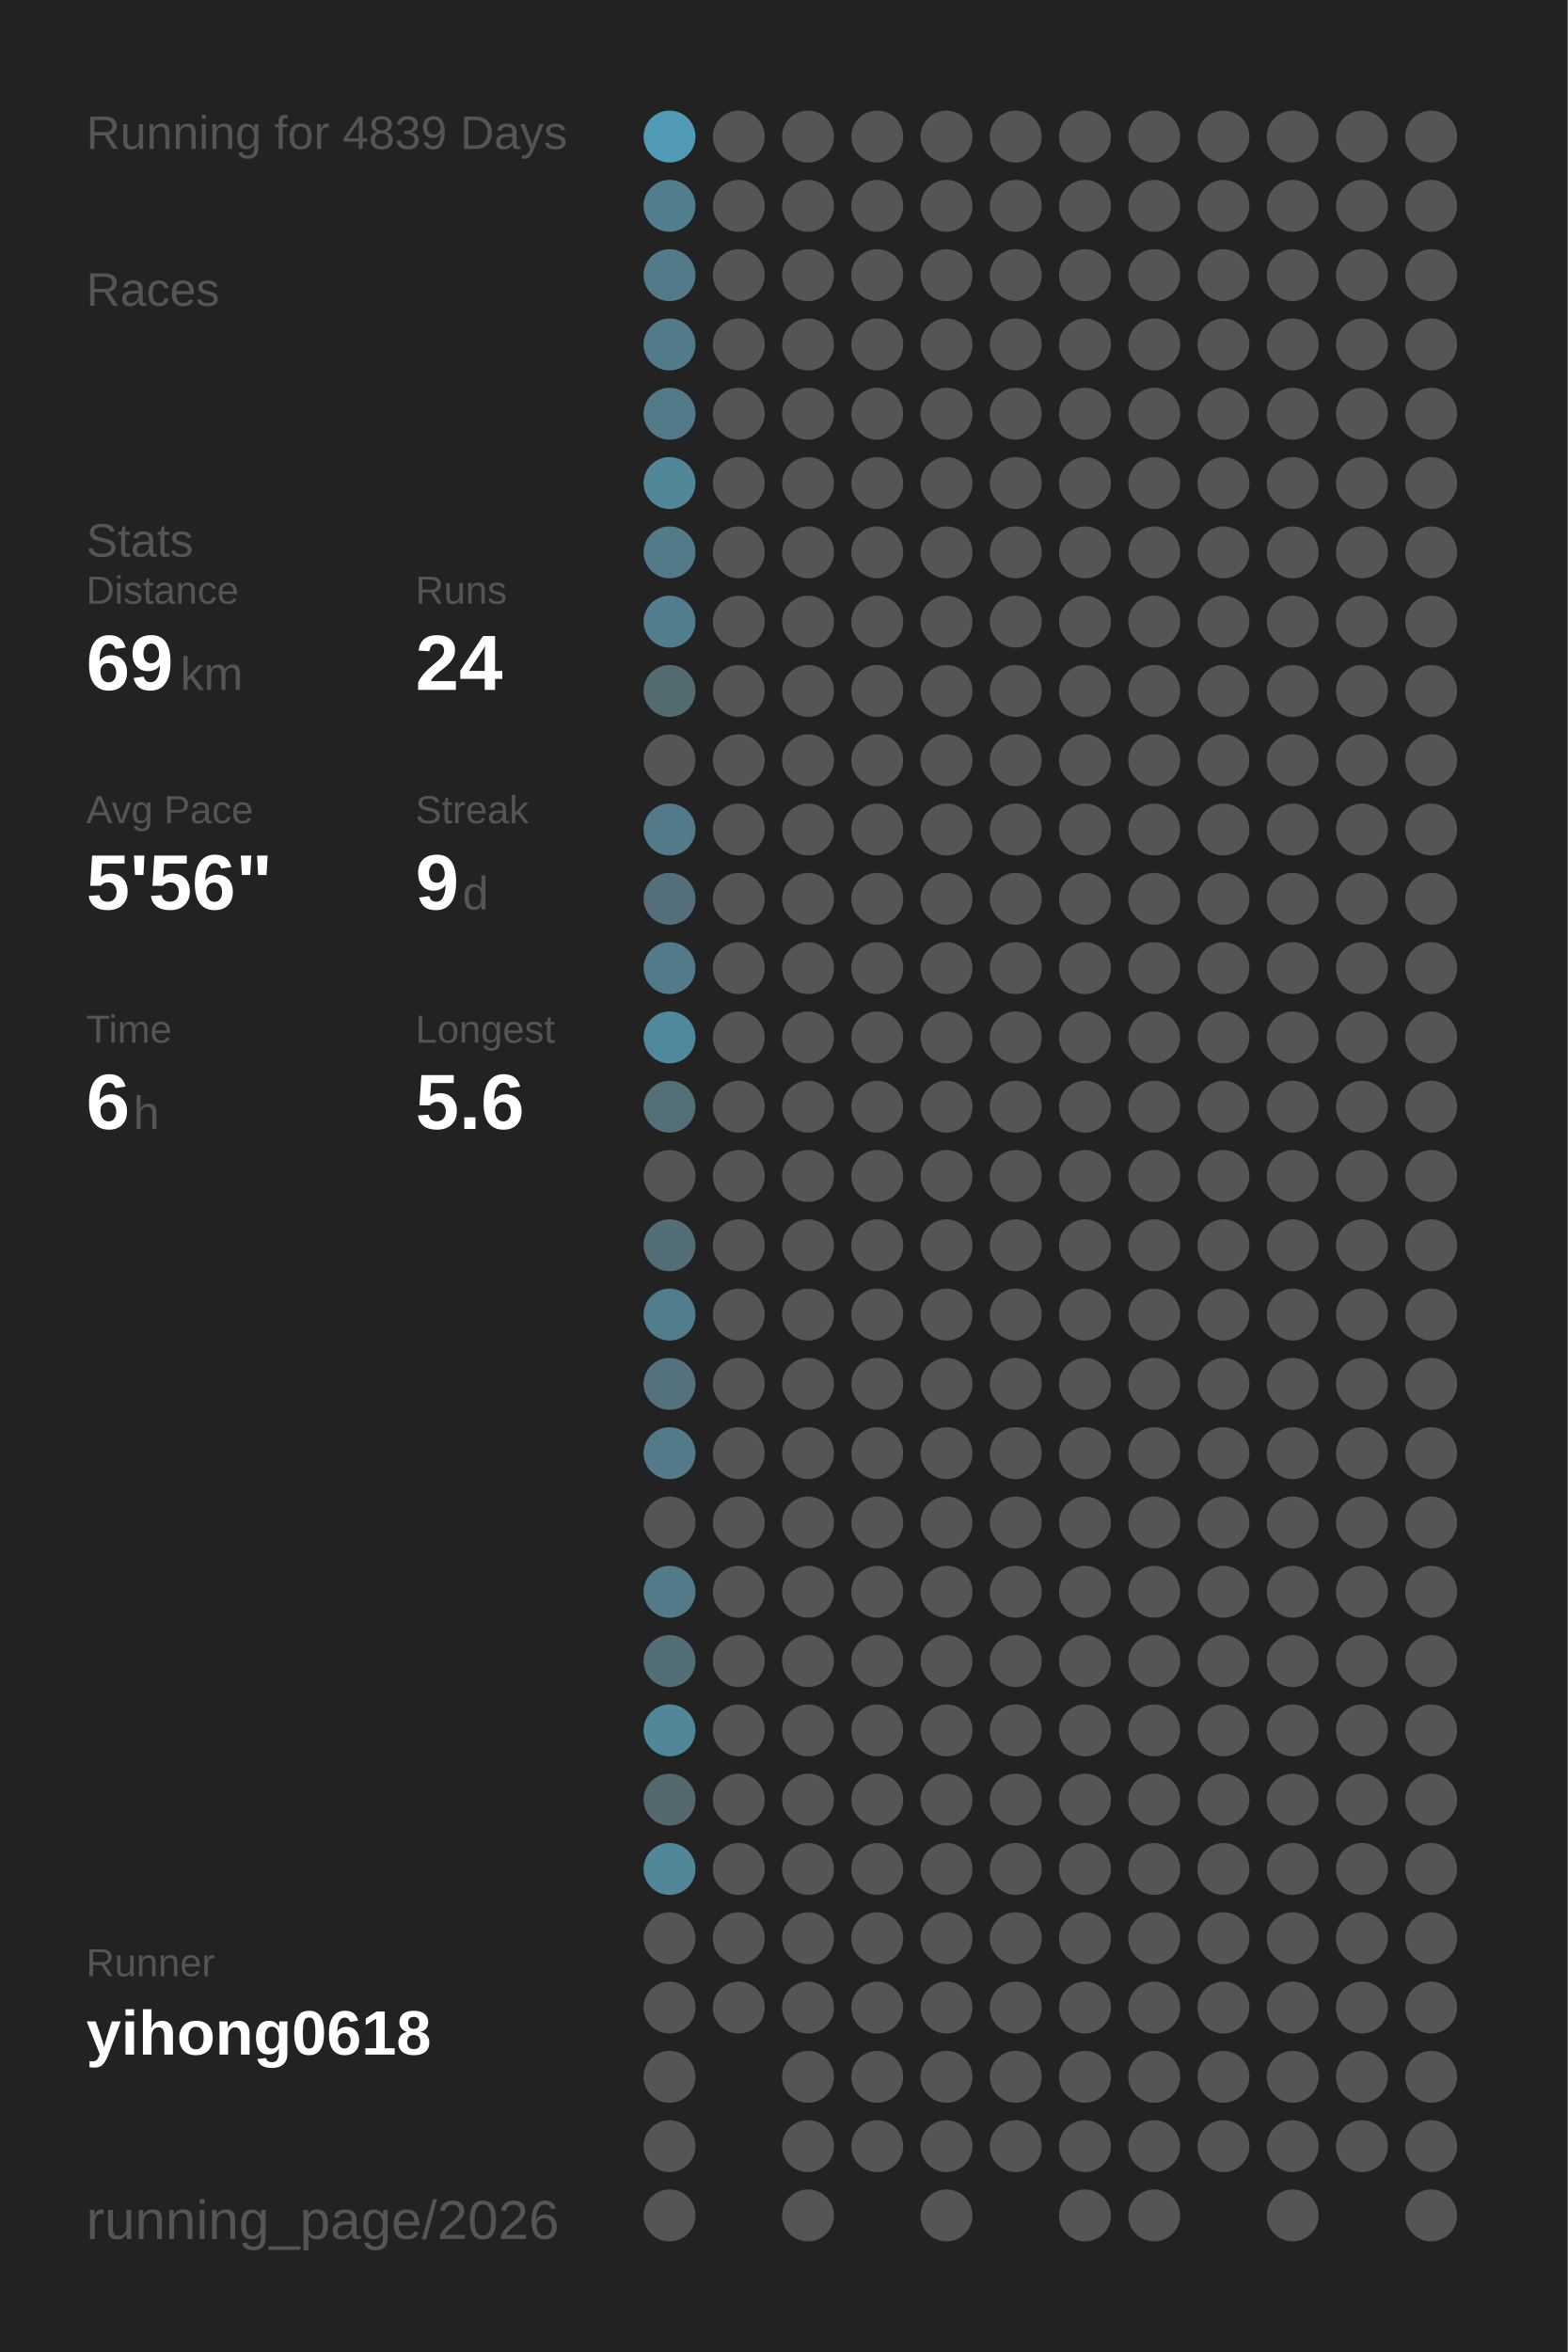
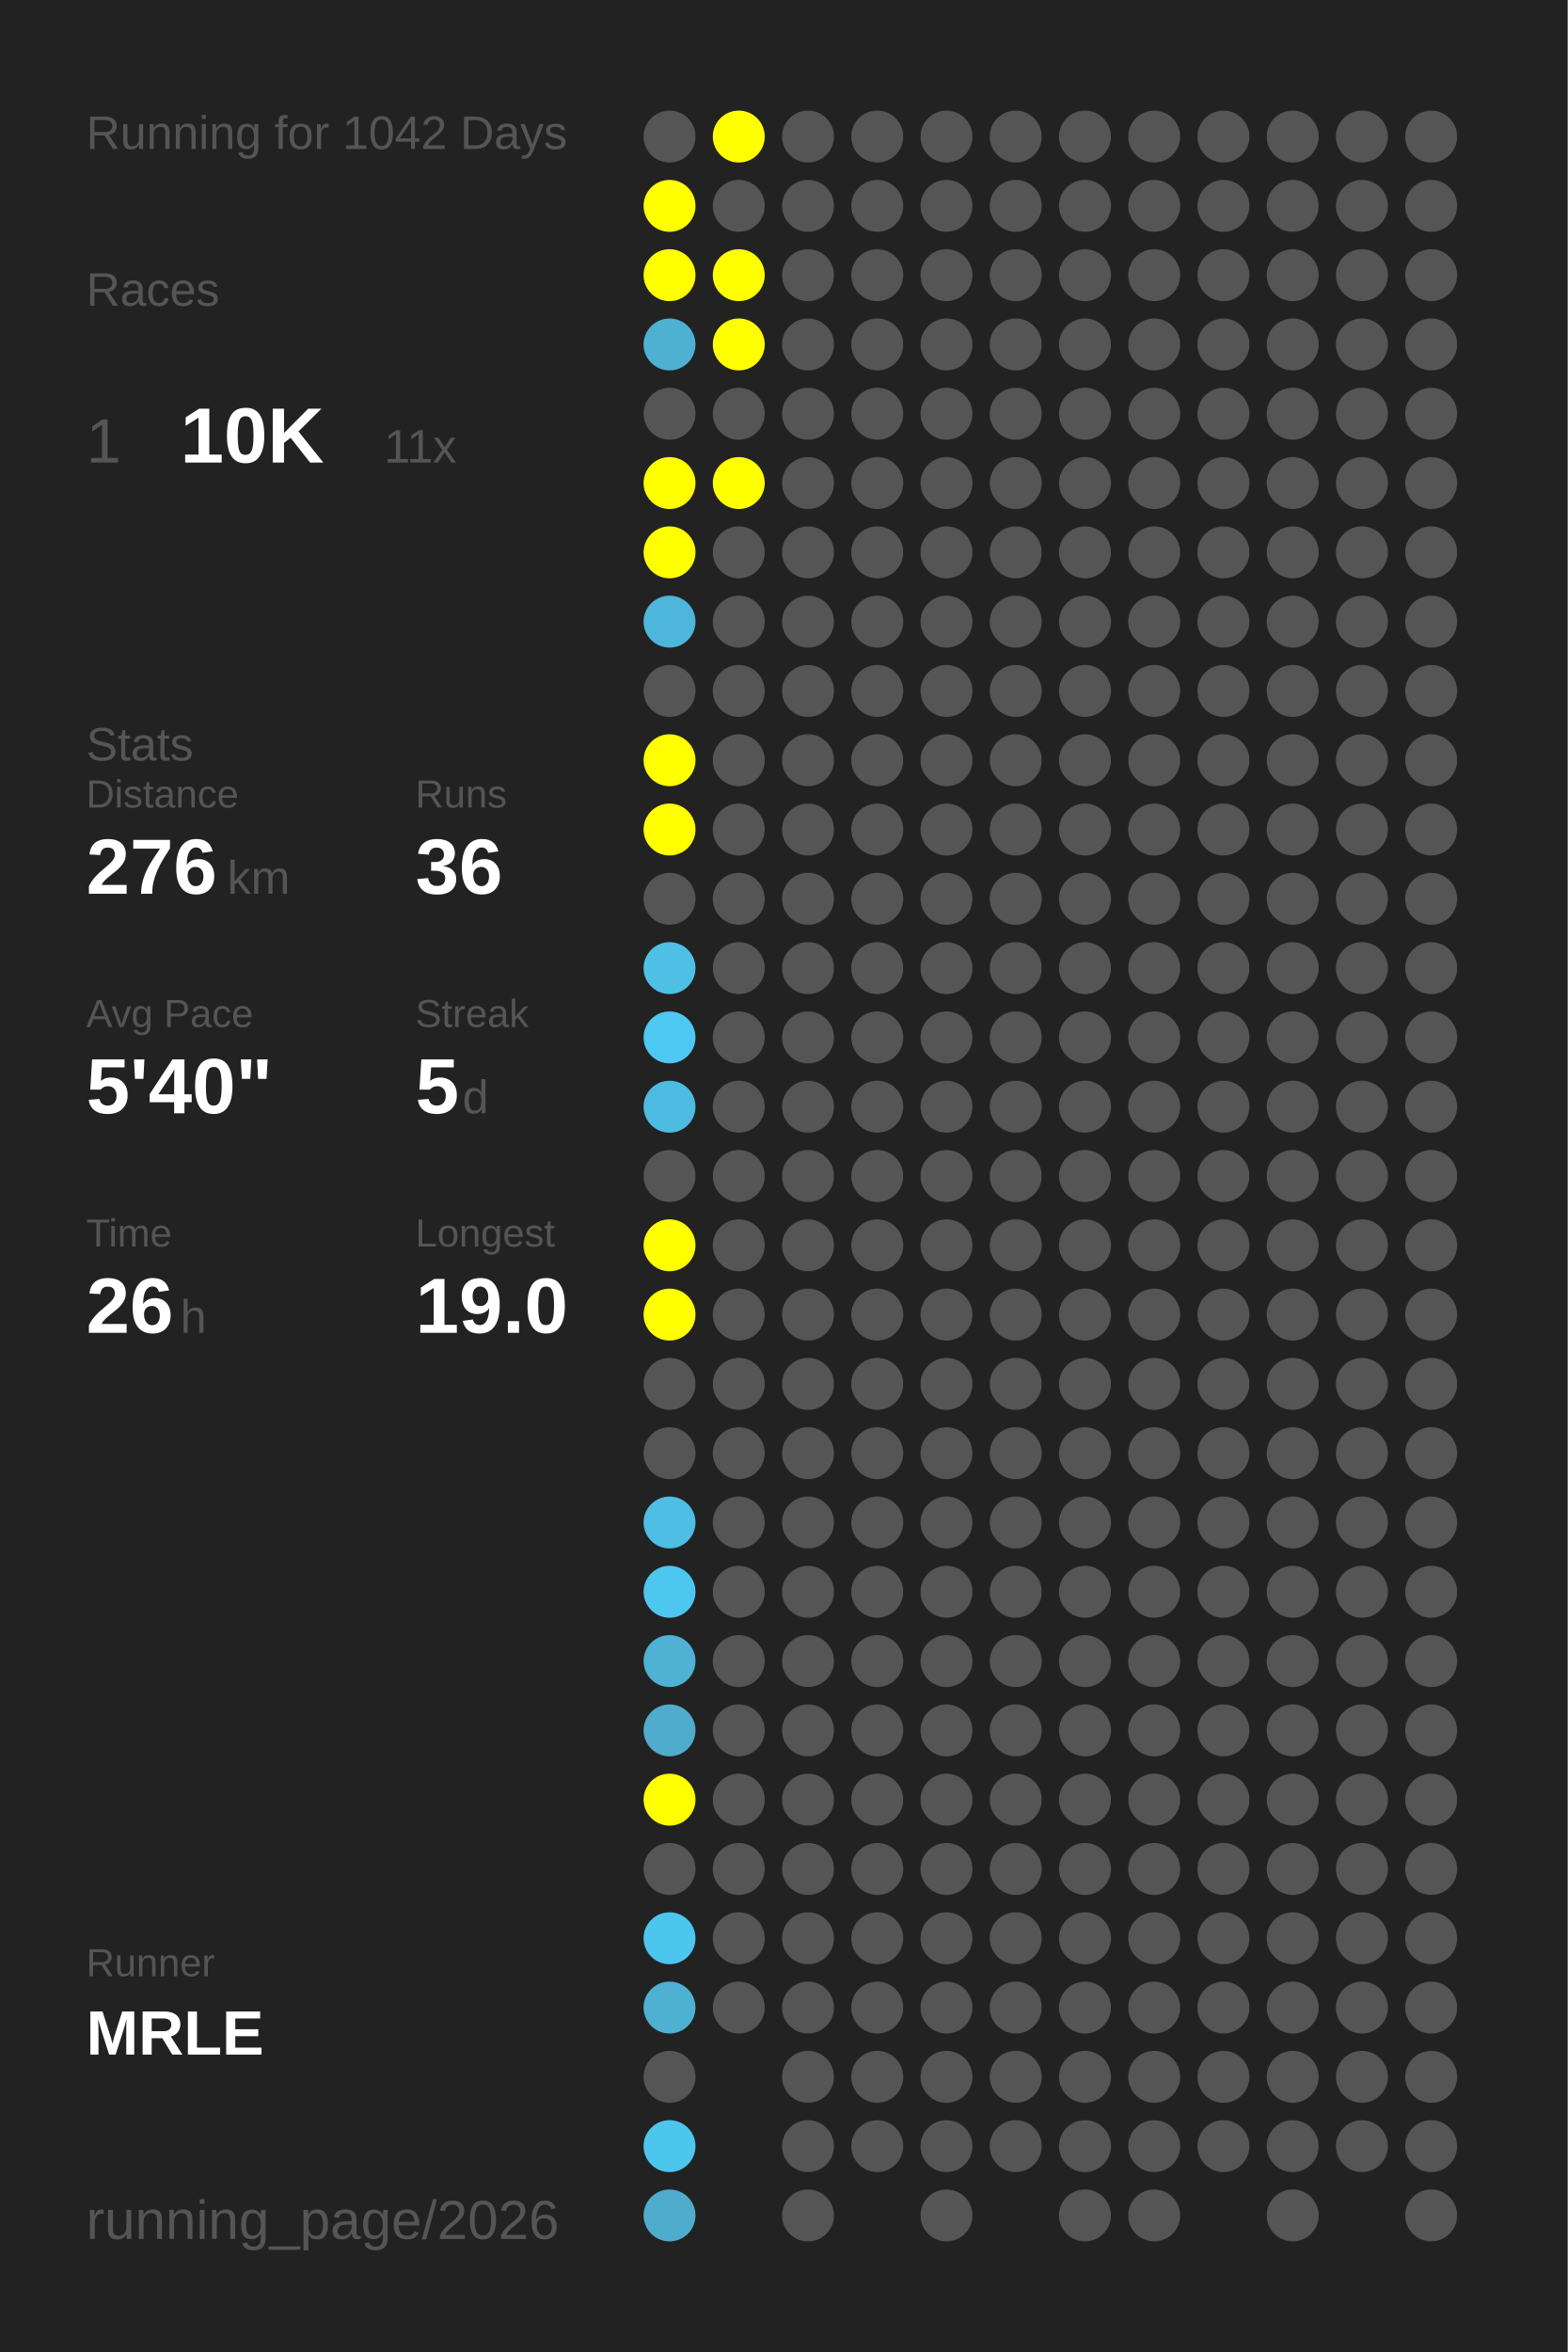
<svg xmlns="http://www.w3.org/2000/svg" baseProfile="full" height="300mm" version="1.1" viewBox="0,0,200,300" width="200mm">
  <defs />
  <rect fill="#222222" height="300" width="200" x="0" y="0" />
-   <text fill="#555555" style="font-size:6px; font-family:Arial;" x="11" y="19">Running for 4839 Days</text>
+   <text fill="#555555" style="font-size:6px; font-family:Arial;" x="11" y="19">Running for 1042 Days</text>
  <text fill="#555555" style="font-size:6px; font-family:Arial;" x="11" y="39">Races</text>
-   <text fill="#555555" style="font-size:6px; font-family:Arial;" x="11" y="71">Stats</text>
-   <text fill="#555555" style="font-size:5px; font-family:Arial;" x="11" y="77">Distance</text>
-   <text fill="#FFFFFF" style="font-size:10px; font-family:Arial; font-weight:bold;" x="11" y="88">69</text>
-   <text fill="#555555" style="font-size:6px; font-family:Arial;" x="23" y="88">km</text>
-   <text fill="#555555" style="font-size:5px; font-family:Arial;" x="53" y="77">Runs</text>
-   <text fill="#FFFFFF" style="font-size:10px; font-family:Arial; font-weight:bold;" x="53" y="88">24</text>
-   <text fill="#555555" style="font-size:5px; font-family:Arial;" x="11" y="105">Avg Pace</text>
-   <text fill="#FFFFFF" style="font-size:10px; font-family:Arial; font-weight:bold;" x="11" y="116">5'56"</text>
-   <text fill="#555555" style="font-size:5px; font-family:Arial;" x="53" y="105">Streak</text>
-   <text fill="#FFFFFF" style="font-size:10px; font-family:Arial; font-weight:bold;" x="53" y="116">9</text>
-   <text fill="#555555" style="font-size:6px; font-family:Arial;" x="59" y="116">d</text>
-   <text fill="#555555" style="font-size:5px; font-family:Arial;" x="11" y="133">Time</text>
-   <text fill="#FFFFFF" style="font-size:10px; font-family:Arial; font-weight:bold;" x="11" y="144">6</text>
-   <text fill="#555555" style="font-size:6px; font-family:Arial;" x="17" y="144">h</text>
-   <text fill="#555555" style="font-size:5px; font-family:Arial;" x="53" y="133">Longest</text>
-   <text fill="#FFFFFF" style="font-size:10px; font-family:Arial; font-weight:bold;" x="53" y="144">5.6</text>
+   <text fill="#555555" style="font-size:8px; font-family:Arial;" x="11" y="59">1</text>
+   <text fill="#FFFFFF" style="font-size:10px; font-family:Arial; font-weight:bold;" x="23" y="59">10K</text>
+   <text fill="#555555" style="font-size:6px; font-family:Arial;" x="49" y="59">11x</text>
+   <text fill="#555555" style="font-size:6px; font-family:Arial;" x="11" y="97">Stats</text>
+   <text fill="#555555" style="font-size:5px; font-family:Arial;" x="11" y="103">Distance</text>
+   <text fill="#FFFFFF" style="font-size:10px; font-family:Arial; font-weight:bold;" x="11" y="114">276</text>
+   <text fill="#555555" style="font-size:6px; font-family:Arial;" x="29" y="114">km</text>
+   <text fill="#555555" style="font-size:5px; font-family:Arial;" x="53" y="103">Runs</text>
+   <text fill="#FFFFFF" style="font-size:10px; font-family:Arial; font-weight:bold;" x="53" y="114">36</text>
+   <text fill="#555555" style="font-size:5px; font-family:Arial;" x="11" y="131">Avg Pace</text>
+   <text fill="#FFFFFF" style="font-size:10px; font-family:Arial; font-weight:bold;" x="11" y="142">5'40"</text>
+   <text fill="#555555" style="font-size:5px; font-family:Arial;" x="53" y="131">Streak</text>
+   <text fill="#FFFFFF" style="font-size:10px; font-family:Arial; font-weight:bold;" x="53" y="142">5</text>
+   <text fill="#555555" style="font-size:6px; font-family:Arial;" x="59" y="142">d</text>
+   <text fill="#555555" style="font-size:5px; font-family:Arial;" x="11" y="159">Time</text>
+   <text fill="#FFFFFF" style="font-size:10px; font-family:Arial; font-weight:bold;" x="11" y="170">26</text>
+   <text fill="#555555" style="font-size:6px; font-family:Arial;" x="23" y="170">h</text>
+   <text fill="#555555" style="font-size:5px; font-family:Arial;" x="53" y="159">Longest</text>
+   <text fill="#FFFFFF" style="font-size:10px; font-family:Arial; font-weight:bold;" x="53" y="170">19.0</text>
  <text fill="#555555" style="font-size:5px; font-family:Arial;" x="11" y="252.065">Runner</text>
-   <text fill="#FFFFFF" style="font-size:8px; font-family:Arial; font-weight:bold;" x="11" y="262.065">yihong0618</text>
+   <text fill="#FFFFFF" style="font-size:8px; font-family:Arial; font-weight:bold;" x="11" y="262.065">MRLE</text>
  <text fill="#555555" style="font-size:7px; font-family:Arial;" x="11" y="285.581">running_page/2026</text>
-   <circle cx="85.417" cy="17.419" fill="#509ab3" r="3.312" />
-   <circle cx="85.417" cy="26.258" fill="#527f8e" r="3.312" />
-   <circle cx="85.417" cy="35.097" fill="#527a88" r="3.312" />
-   <circle cx="85.417" cy="43.935" fill="#527a88" r="3.312" />
-   <circle cx="85.417" cy="52.774" fill="#527a88" r="3.312" />
-   <circle cx="85.417" cy="61.613" fill="#518799" r="3.312" />
-   <circle cx="85.417" cy="70.452" fill="#527a88" r="3.312" />
-   <circle cx="85.417" cy="79.29" fill="#527d8c" r="3.312" />
-   <circle cx="85.417" cy="88.129" fill="#536a71" r="3.312" />
-   <circle cx="85.417" cy="96.968" fill="#555555" r="3.312" />
-   <circle cx="85.417" cy="105.806" fill="#527a88" r="3.312" />
-   <circle cx="85.417" cy="114.645" fill="#536f79" r="3.312" />
-   <circle cx="85.417" cy="123.484" fill="#527a88" r="3.312" />
-   <circle cx="85.417" cy="132.323" fill="#51899c" r="3.312" />
-   <circle cx="85.417" cy="141.161" fill="#536f78" r="3.312" />
+   <circle cx="85.417" cy="17.419" fill="#555555" r="3.312" />
+   <circle cx="85.417" cy="26.258" fill="#FFFF00" r="3.312" />
+   <circle cx="85.417" cy="35.097" fill="#FFFF00" r="3.312" />
+   <circle cx="85.417" cy="43.935" fill="#4fb1d2" r="3.312" />
+   <circle cx="85.417" cy="52.774" fill="#555555" r="3.312" />
+   <circle cx="85.417" cy="61.613" fill="#FFFF00" r="3.312" />
+   <circle cx="85.417" cy="70.452" fill="#FFFF00" r="3.312" />
+   <circle cx="85.417" cy="79.29" fill="#4eb6da" r="3.312" />
+   <circle cx="85.417" cy="88.129" fill="#555555" r="3.312" />
+   <circle cx="85.417" cy="96.968" fill="#FFFF00" r="3.312" />
+   <circle cx="85.417" cy="105.806" fill="#FFFF00" r="3.312" />
+   <circle cx="85.417" cy="114.645" fill="#555555" r="3.312" />
+   <circle cx="85.417" cy="123.484" fill="#4ec0e6" r="3.312" />
+   <circle cx="85.417" cy="132.323" fill="#4dc8f2" r="3.312" />
+   <circle cx="85.417" cy="141.161" fill="#4ebce2" r="3.312" />
  <circle cx="85.417" cy="150" fill="#555555" r="3.312" />
-   <circle cx="85.417" cy="158.839" fill="#536e77" r="3.312" />
-   <circle cx="85.417" cy="167.677" fill="#527d8c" r="3.312" />
-   <circle cx="85.417" cy="176.516" fill="#53727d" r="3.312" />
-   <circle cx="85.417" cy="185.355" fill="#527a88" r="3.312" />
-   <circle cx="85.417" cy="194.194" fill="#555555" r="3.312" />
-   <circle cx="85.417" cy="203.032" fill="#527a88" r="3.312" />
-   <circle cx="85.417" cy="211.871" fill="#536e77" r="3.312" />
-   <circle cx="85.417" cy="220.71" fill="#518799" r="3.312" />
-   <circle cx="85.417" cy="229.548" fill="#53686f" r="3.312" />
-   <circle cx="85.417" cy="238.387" fill="#518799" r="3.312" />
-   <circle cx="85.417" cy="247.226" fill="#555555" r="3.312" />
-   <circle cx="85.417" cy="256.065" fill="#555555" r="3.312" />
+   <circle cx="85.417" cy="158.839" fill="#FFFF00" r="3.312" />
+   <circle cx="85.417" cy="167.677" fill="#FFFF00" r="3.312" />
+   <circle cx="85.417" cy="176.516" fill="#555555" r="3.312" />
+   <circle cx="85.417" cy="185.355" fill="#555555" r="3.312" />
+   <circle cx="85.417" cy="194.194" fill="#4ebee4" r="3.312" />
+   <circle cx="85.417" cy="203.032" fill="#4dc7f0" r="3.312" />
+   <circle cx="85.417" cy="211.871" fill="#4fb1d3" r="3.312" />
+   <circle cx="85.417" cy="220.71" fill="#4faccc" r="3.312" />
+   <circle cx="85.417" cy="229.548" fill="#FFFF00" r="3.312" />
+   <circle cx="85.417" cy="238.387" fill="#555555" r="3.312" />
+   <circle cx="85.417" cy="247.226" fill="#4dc6ef" r="3.312" />
+   <circle cx="85.417" cy="256.065" fill="#4fb1d2" r="3.312" />
  <circle cx="85.417" cy="264.903" fill="#555555" r="3.312" />
-   <circle cx="85.417" cy="273.742" fill="#555555" r="3.312" />
-   <circle cx="85.417" cy="282.581" fill="#555555" r="3.312" />
-   <circle cx="94.25" cy="17.419" fill="#555555" r="3.312" />
+   <circle cx="85.417" cy="273.742" fill="#4dc6ee" r="3.312" />
+   <circle cx="85.417" cy="282.581" fill="#4faccc" r="3.312" />
+   <circle cx="94.25" cy="17.419" fill="#FFFF00" r="3.312" />
  <circle cx="94.25" cy="26.258" fill="#555555" r="3.312" />
-   <circle cx="94.25" cy="35.097" fill="#555555" r="3.312" />
-   <circle cx="94.25" cy="43.935" fill="#555555" r="3.312" />
+   <circle cx="94.25" cy="35.097" fill="#FFFF00" r="3.312" />
+   <circle cx="94.25" cy="43.935" fill="#FFFF00" r="3.312" />
  <circle cx="94.25" cy="52.774" fill="#555555" r="3.312" />
-   <circle cx="94.25" cy="61.613" fill="#555555" r="3.312" />
+   <circle cx="94.25" cy="61.613" fill="#FFFF00" r="3.312" />
  <circle cx="94.25" cy="70.452" fill="#555555" r="3.312" />
  <circle cx="94.25" cy="79.29" fill="#555555" r="3.312" />
  <circle cx="94.25" cy="88.129" fill="#555555" r="3.312" />
  <circle cx="94.25" cy="96.968" fill="#555555" r="3.312" />
  <circle cx="94.25" cy="105.806" fill="#555555" r="3.312" />
  <circle cx="94.25" cy="114.645" fill="#555555" r="3.312" />
  <circle cx="94.25" cy="123.484" fill="#555555" r="3.312" />
  <circle cx="94.25" cy="132.323" fill="#555555" r="3.312" />
  <circle cx="94.25" cy="141.161" fill="#555555" r="3.312" />
  <circle cx="94.25" cy="150" fill="#555555" r="3.312" />
  <circle cx="94.25" cy="158.839" fill="#555555" r="3.312" />
  <circle cx="94.25" cy="167.677" fill="#555555" r="3.312" />
  <circle cx="94.25" cy="176.516" fill="#555555" r="3.312" />
  <circle cx="94.25" cy="185.355" fill="#555555" r="3.312" />
  <circle cx="94.25" cy="194.194" fill="#555555" r="3.312" />
  <circle cx="94.25" cy="203.032" fill="#555555" r="3.312" />
  <circle cx="94.25" cy="211.871" fill="#555555" r="3.312" />
  <circle cx="94.25" cy="220.71" fill="#555555" r="3.312" />
  <circle cx="94.25" cy="229.548" fill="#555555" r="3.312" />
  <circle cx="94.25" cy="238.387" fill="#555555" r="3.312" />
  <circle cx="94.25" cy="247.226" fill="#555555" r="3.312" />
  <circle cx="94.25" cy="256.065" fill="#555555" r="3.312" />
  <circle cx="103.083" cy="17.419" fill="#555555" r="3.312" />
  <circle cx="103.083" cy="26.258" fill="#555555" r="3.312" />
  <circle cx="103.083" cy="35.097" fill="#555555" r="3.312" />
  <circle cx="103.083" cy="43.935" fill="#555555" r="3.312" />
  <circle cx="103.083" cy="52.774" fill="#555555" r="3.312" />
  <circle cx="103.083" cy="61.613" fill="#555555" r="3.312" />
  <circle cx="103.083" cy="70.452" fill="#555555" r="3.312" />
  <circle cx="103.083" cy="79.29" fill="#555555" r="3.312" />
  <circle cx="103.083" cy="88.129" fill="#555555" r="3.312" />
  <circle cx="103.083" cy="96.968" fill="#555555" r="3.312" />
  <circle cx="103.083" cy="105.806" fill="#555555" r="3.312" />
  <circle cx="103.083" cy="114.645" fill="#555555" r="3.312" />
  <circle cx="103.083" cy="123.484" fill="#555555" r="3.312" />
  <circle cx="103.083" cy="132.323" fill="#555555" r="3.312" />
  <circle cx="103.083" cy="141.161" fill="#555555" r="3.312" />
  <circle cx="103.083" cy="150" fill="#555555" r="3.312" />
  <circle cx="103.083" cy="158.839" fill="#555555" r="3.312" />
  <circle cx="103.083" cy="167.677" fill="#555555" r="3.312" />
  <circle cx="103.083" cy="176.516" fill="#555555" r="3.312" />
  <circle cx="103.083" cy="185.355" fill="#555555" r="3.312" />
  <circle cx="103.083" cy="194.194" fill="#555555" r="3.312" />
  <circle cx="103.083" cy="203.032" fill="#555555" r="3.312" />
  <circle cx="103.083" cy="211.871" fill="#555555" r="3.312" />
  <circle cx="103.083" cy="220.71" fill="#555555" r="3.312" />
  <circle cx="103.083" cy="229.548" fill="#555555" r="3.312" />
  <circle cx="103.083" cy="238.387" fill="#555555" r="3.312" />
  <circle cx="103.083" cy="247.226" fill="#555555" r="3.312" />
  <circle cx="103.083" cy="256.065" fill="#555555" r="3.312" />
  <circle cx="103.083" cy="264.903" fill="#555555" r="3.312" />
  <circle cx="103.083" cy="273.742" fill="#555555" r="3.312" />
  <circle cx="103.083" cy="282.581" fill="#555555" r="3.312" />
  <circle cx="111.917" cy="17.419" fill="#555555" r="3.312" />
  <circle cx="111.917" cy="26.258" fill="#555555" r="3.312" />
  <circle cx="111.917" cy="35.097" fill="#555555" r="3.312" />
  <circle cx="111.917" cy="43.935" fill="#555555" r="3.312" />
  <circle cx="111.917" cy="52.774" fill="#555555" r="3.312" />
  <circle cx="111.917" cy="61.613" fill="#555555" r="3.312" />
  <circle cx="111.917" cy="70.452" fill="#555555" r="3.312" />
  <circle cx="111.917" cy="79.29" fill="#555555" r="3.312" />
  <circle cx="111.917" cy="88.129" fill="#555555" r="3.312" />
  <circle cx="111.917" cy="96.968" fill="#555555" r="3.312" />
  <circle cx="111.917" cy="105.806" fill="#555555" r="3.312" />
  <circle cx="111.917" cy="114.645" fill="#555555" r="3.312" />
  <circle cx="111.917" cy="123.484" fill="#555555" r="3.312" />
  <circle cx="111.917" cy="132.323" fill="#555555" r="3.312" />
  <circle cx="111.917" cy="141.161" fill="#555555" r="3.312" />
  <circle cx="111.917" cy="150" fill="#555555" r="3.312" />
  <circle cx="111.917" cy="158.839" fill="#555555" r="3.312" />
  <circle cx="111.917" cy="167.677" fill="#555555" r="3.312" />
  <circle cx="111.917" cy="176.516" fill="#555555" r="3.312" />
  <circle cx="111.917" cy="185.355" fill="#555555" r="3.312" />
  <circle cx="111.917" cy="194.194" fill="#555555" r="3.312" />
  <circle cx="111.917" cy="203.032" fill="#555555" r="3.312" />
  <circle cx="111.917" cy="211.871" fill="#555555" r="3.312" />
  <circle cx="111.917" cy="220.71" fill="#555555" r="3.312" />
  <circle cx="111.917" cy="229.548" fill="#555555" r="3.312" />
  <circle cx="111.917" cy="238.387" fill="#555555" r="3.312" />
  <circle cx="111.917" cy="247.226" fill="#555555" r="3.312" />
  <circle cx="111.917" cy="256.065" fill="#555555" r="3.312" />
  <circle cx="111.917" cy="264.903" fill="#555555" r="3.312" />
  <circle cx="111.917" cy="273.742" fill="#555555" r="3.312" />
  <circle cx="120.75" cy="17.419" fill="#555555" r="3.312" />
  <circle cx="120.75" cy="26.258" fill="#555555" r="3.312" />
  <circle cx="120.75" cy="35.097" fill="#555555" r="3.312" />
  <circle cx="120.75" cy="43.935" fill="#555555" r="3.312" />
  <circle cx="120.75" cy="52.774" fill="#555555" r="3.312" />
  <circle cx="120.75" cy="61.613" fill="#555555" r="3.312" />
  <circle cx="120.75" cy="70.452" fill="#555555" r="3.312" />
  <circle cx="120.75" cy="79.29" fill="#555555" r="3.312" />
  <circle cx="120.75" cy="88.129" fill="#555555" r="3.312" />
  <circle cx="120.75" cy="96.968" fill="#555555" r="3.312" />
  <circle cx="120.75" cy="105.806" fill="#555555" r="3.312" />
  <circle cx="120.75" cy="114.645" fill="#555555" r="3.312" />
  <circle cx="120.75" cy="123.484" fill="#555555" r="3.312" />
  <circle cx="120.75" cy="132.323" fill="#555555" r="3.312" />
  <circle cx="120.75" cy="141.161" fill="#555555" r="3.312" />
  <circle cx="120.75" cy="150" fill="#555555" r="3.312" />
  <circle cx="120.75" cy="158.839" fill="#555555" r="3.312" />
  <circle cx="120.75" cy="167.677" fill="#555555" r="3.312" />
  <circle cx="120.75" cy="176.516" fill="#555555" r="3.312" />
  <circle cx="120.75" cy="185.355" fill="#555555" r="3.312" />
  <circle cx="120.75" cy="194.194" fill="#555555" r="3.312" />
  <circle cx="120.75" cy="203.032" fill="#555555" r="3.312" />
  <circle cx="120.75" cy="211.871" fill="#555555" r="3.312" />
  <circle cx="120.75" cy="220.71" fill="#555555" r="3.312" />
  <circle cx="120.75" cy="229.548" fill="#555555" r="3.312" />
  <circle cx="120.75" cy="238.387" fill="#555555" r="3.312" />
  <circle cx="120.75" cy="247.226" fill="#555555" r="3.312" />
  <circle cx="120.75" cy="256.065" fill="#555555" r="3.312" />
  <circle cx="120.75" cy="264.903" fill="#555555" r="3.312" />
  <circle cx="120.75" cy="273.742" fill="#555555" r="3.312" />
  <circle cx="120.75" cy="282.581" fill="#555555" r="3.312" />
  <circle cx="129.583" cy="17.419" fill="#555555" r="3.312" />
  <circle cx="129.583" cy="26.258" fill="#555555" r="3.312" />
  <circle cx="129.583" cy="35.097" fill="#555555" r="3.312" />
  <circle cx="129.583" cy="43.935" fill="#555555" r="3.312" />
  <circle cx="129.583" cy="52.774" fill="#555555" r="3.312" />
  <circle cx="129.583" cy="61.613" fill="#555555" r="3.312" />
  <circle cx="129.583" cy="70.452" fill="#555555" r="3.312" />
  <circle cx="129.583" cy="79.29" fill="#555555" r="3.312" />
  <circle cx="129.583" cy="88.129" fill="#555555" r="3.312" />
  <circle cx="129.583" cy="96.968" fill="#555555" r="3.312" />
  <circle cx="129.583" cy="105.806" fill="#555555" r="3.312" />
  <circle cx="129.583" cy="114.645" fill="#555555" r="3.312" />
  <circle cx="129.583" cy="123.484" fill="#555555" r="3.312" />
  <circle cx="129.583" cy="132.323" fill="#555555" r="3.312" />
  <circle cx="129.583" cy="141.161" fill="#555555" r="3.312" />
  <circle cx="129.583" cy="150" fill="#555555" r="3.312" />
  <circle cx="129.583" cy="158.839" fill="#555555" r="3.312" />
  <circle cx="129.583" cy="167.677" fill="#555555" r="3.312" />
  <circle cx="129.583" cy="176.516" fill="#555555" r="3.312" />
  <circle cx="129.583" cy="185.355" fill="#555555" r="3.312" />
  <circle cx="129.583" cy="194.194" fill="#555555" r="3.312" />
  <circle cx="129.583" cy="203.032" fill="#555555" r="3.312" />
  <circle cx="129.583" cy="211.871" fill="#555555" r="3.312" />
  <circle cx="129.583" cy="220.71" fill="#555555" r="3.312" />
  <circle cx="129.583" cy="229.548" fill="#555555" r="3.312" />
  <circle cx="129.583" cy="238.387" fill="#555555" r="3.312" />
  <circle cx="129.583" cy="247.226" fill="#555555" r="3.312" />
  <circle cx="129.583" cy="256.065" fill="#555555" r="3.312" />
  <circle cx="129.583" cy="264.903" fill="#555555" r="3.312" />
  <circle cx="129.583" cy="273.742" fill="#555555" r="3.312" />
  <circle cx="138.417" cy="17.419" fill="#555555" r="3.312" />
  <circle cx="138.417" cy="26.258" fill="#555555" r="3.312" />
  <circle cx="138.417" cy="35.097" fill="#555555" r="3.312" />
  <circle cx="138.417" cy="43.935" fill="#555555" r="3.312" />
  <circle cx="138.417" cy="52.774" fill="#555555" r="3.312" />
  <circle cx="138.417" cy="61.613" fill="#555555" r="3.312" />
  <circle cx="138.417" cy="70.452" fill="#555555" r="3.312" />
  <circle cx="138.417" cy="79.29" fill="#555555" r="3.312" />
  <circle cx="138.417" cy="88.129" fill="#555555" r="3.312" />
  <circle cx="138.417" cy="96.968" fill="#555555" r="3.312" />
  <circle cx="138.417" cy="105.806" fill="#555555" r="3.312" />
  <circle cx="138.417" cy="114.645" fill="#555555" r="3.312" />
  <circle cx="138.417" cy="123.484" fill="#555555" r="3.312" />
  <circle cx="138.417" cy="132.323" fill="#555555" r="3.312" />
  <circle cx="138.417" cy="141.161" fill="#555555" r="3.312" />
  <circle cx="138.417" cy="150" fill="#555555" r="3.312" />
  <circle cx="138.417" cy="158.839" fill="#555555" r="3.312" />
  <circle cx="138.417" cy="167.677" fill="#555555" r="3.312" />
  <circle cx="138.417" cy="176.516" fill="#555555" r="3.312" />
  <circle cx="138.417" cy="185.355" fill="#555555" r="3.312" />
  <circle cx="138.417" cy="194.194" fill="#555555" r="3.312" />
  <circle cx="138.417" cy="203.032" fill="#555555" r="3.312" />
  <circle cx="138.417" cy="211.871" fill="#555555" r="3.312" />
  <circle cx="138.417" cy="220.71" fill="#555555" r="3.312" />
  <circle cx="138.417" cy="229.548" fill="#555555" r="3.312" />
  <circle cx="138.417" cy="238.387" fill="#555555" r="3.312" />
  <circle cx="138.417" cy="247.226" fill="#555555" r="3.312" />
  <circle cx="138.417" cy="256.065" fill="#555555" r="3.312" />
  <circle cx="138.417" cy="264.903" fill="#555555" r="3.312" />
  <circle cx="138.417" cy="273.742" fill="#555555" r="3.312" />
  <circle cx="138.417" cy="282.581" fill="#555555" r="3.312" />
  <circle cx="147.25" cy="17.419" fill="#555555" r="3.312" />
  <circle cx="147.25" cy="26.258" fill="#555555" r="3.312" />
  <circle cx="147.25" cy="35.097" fill="#555555" r="3.312" />
  <circle cx="147.25" cy="43.935" fill="#555555" r="3.312" />
  <circle cx="147.25" cy="52.774" fill="#555555" r="3.312" />
  <circle cx="147.25" cy="61.613" fill="#555555" r="3.312" />
  <circle cx="147.25" cy="70.452" fill="#555555" r="3.312" />
  <circle cx="147.25" cy="79.29" fill="#555555" r="3.312" />
  <circle cx="147.25" cy="88.129" fill="#555555" r="3.312" />
  <circle cx="147.25" cy="96.968" fill="#555555" r="3.312" />
  <circle cx="147.25" cy="105.806" fill="#555555" r="3.312" />
  <circle cx="147.25" cy="114.645" fill="#555555" r="3.312" />
  <circle cx="147.25" cy="123.484" fill="#555555" r="3.312" />
  <circle cx="147.25" cy="132.323" fill="#555555" r="3.312" />
  <circle cx="147.25" cy="141.161" fill="#555555" r="3.312" />
  <circle cx="147.25" cy="150" fill="#555555" r="3.312" />
  <circle cx="147.25" cy="158.839" fill="#555555" r="3.312" />
  <circle cx="147.25" cy="167.677" fill="#555555" r="3.312" />
  <circle cx="147.25" cy="176.516" fill="#555555" r="3.312" />
  <circle cx="147.25" cy="185.355" fill="#555555" r="3.312" />
  <circle cx="147.25" cy="194.194" fill="#555555" r="3.312" />
  <circle cx="147.25" cy="203.032" fill="#555555" r="3.312" />
  <circle cx="147.25" cy="211.871" fill="#555555" r="3.312" />
  <circle cx="147.25" cy="220.71" fill="#555555" r="3.312" />
  <circle cx="147.25" cy="229.548" fill="#555555" r="3.312" />
  <circle cx="147.25" cy="238.387" fill="#555555" r="3.312" />
  <circle cx="147.25" cy="247.226" fill="#555555" r="3.312" />
  <circle cx="147.25" cy="256.065" fill="#555555" r="3.312" />
  <circle cx="147.25" cy="264.903" fill="#555555" r="3.312" />
  <circle cx="147.25" cy="273.742" fill="#555555" r="3.312" />
  <circle cx="147.25" cy="282.581" fill="#555555" r="3.312" />
  <circle cx="156.083" cy="17.419" fill="#555555" r="3.312" />
  <circle cx="156.083" cy="26.258" fill="#555555" r="3.312" />
  <circle cx="156.083" cy="35.097" fill="#555555" r="3.312" />
  <circle cx="156.083" cy="43.935" fill="#555555" r="3.312" />
  <circle cx="156.083" cy="52.774" fill="#555555" r="3.312" />
  <circle cx="156.083" cy="61.613" fill="#555555" r="3.312" />
  <circle cx="156.083" cy="70.452" fill="#555555" r="3.312" />
  <circle cx="156.083" cy="79.29" fill="#555555" r="3.312" />
  <circle cx="156.083" cy="88.129" fill="#555555" r="3.312" />
  <circle cx="156.083" cy="96.968" fill="#555555" r="3.312" />
  <circle cx="156.083" cy="105.806" fill="#555555" r="3.312" />
  <circle cx="156.083" cy="114.645" fill="#555555" r="3.312" />
  <circle cx="156.083" cy="123.484" fill="#555555" r="3.312" />
  <circle cx="156.083" cy="132.323" fill="#555555" r="3.312" />
  <circle cx="156.083" cy="141.161" fill="#555555" r="3.312" />
  <circle cx="156.083" cy="150" fill="#555555" r="3.312" />
  <circle cx="156.083" cy="158.839" fill="#555555" r="3.312" />
  <circle cx="156.083" cy="167.677" fill="#555555" r="3.312" />
  <circle cx="156.083" cy="176.516" fill="#555555" r="3.312" />
  <circle cx="156.083" cy="185.355" fill="#555555" r="3.312" />
  <circle cx="156.083" cy="194.194" fill="#555555" r="3.312" />
  <circle cx="156.083" cy="203.032" fill="#555555" r="3.312" />
  <circle cx="156.083" cy="211.871" fill="#555555" r="3.312" />
  <circle cx="156.083" cy="220.71" fill="#555555" r="3.312" />
  <circle cx="156.083" cy="229.548" fill="#555555" r="3.312" />
  <circle cx="156.083" cy="238.387" fill="#555555" r="3.312" />
  <circle cx="156.083" cy="247.226" fill="#555555" r="3.312" />
  <circle cx="156.083" cy="256.065" fill="#555555" r="3.312" />
  <circle cx="156.083" cy="264.903" fill="#555555" r="3.312" />
  <circle cx="156.083" cy="273.742" fill="#555555" r="3.312" />
  <circle cx="164.917" cy="17.419" fill="#555555" r="3.312" />
  <circle cx="164.917" cy="26.258" fill="#555555" r="3.312" />
  <circle cx="164.917" cy="35.097" fill="#555555" r="3.312" />
  <circle cx="164.917" cy="43.935" fill="#555555" r="3.312" />
  <circle cx="164.917" cy="52.774" fill="#555555" r="3.312" />
  <circle cx="164.917" cy="61.613" fill="#555555" r="3.312" />
  <circle cx="164.917" cy="70.452" fill="#555555" r="3.312" />
  <circle cx="164.917" cy="79.29" fill="#555555" r="3.312" />
  <circle cx="164.917" cy="88.129" fill="#555555" r="3.312" />
  <circle cx="164.917" cy="96.968" fill="#555555" r="3.312" />
  <circle cx="164.917" cy="105.806" fill="#555555" r="3.312" />
  <circle cx="164.917" cy="114.645" fill="#555555" r="3.312" />
  <circle cx="164.917" cy="123.484" fill="#555555" r="3.312" />
  <circle cx="164.917" cy="132.323" fill="#555555" r="3.312" />
  <circle cx="164.917" cy="141.161" fill="#555555" r="3.312" />
  <circle cx="164.917" cy="150" fill="#555555" r="3.312" />
  <circle cx="164.917" cy="158.839" fill="#555555" r="3.312" />
  <circle cx="164.917" cy="167.677" fill="#555555" r="3.312" />
  <circle cx="164.917" cy="176.516" fill="#555555" r="3.312" />
  <circle cx="164.917" cy="185.355" fill="#555555" r="3.312" />
  <circle cx="164.917" cy="194.194" fill="#555555" r="3.312" />
  <circle cx="164.917" cy="203.032" fill="#555555" r="3.312" />
  <circle cx="164.917" cy="211.871" fill="#555555" r="3.312" />
  <circle cx="164.917" cy="220.71" fill="#555555" r="3.312" />
  <circle cx="164.917" cy="229.548" fill="#555555" r="3.312" />
  <circle cx="164.917" cy="238.387" fill="#555555" r="3.312" />
  <circle cx="164.917" cy="247.226" fill="#555555" r="3.312" />
  <circle cx="164.917" cy="256.065" fill="#555555" r="3.312" />
  <circle cx="164.917" cy="264.903" fill="#555555" r="3.312" />
  <circle cx="164.917" cy="273.742" fill="#555555" r="3.312" />
  <circle cx="164.917" cy="282.581" fill="#555555" r="3.312" />
  <circle cx="173.75" cy="17.419" fill="#555555" r="3.312" />
  <circle cx="173.75" cy="26.258" fill="#555555" r="3.312" />
  <circle cx="173.75" cy="35.097" fill="#555555" r="3.312" />
  <circle cx="173.75" cy="43.935" fill="#555555" r="3.312" />
  <circle cx="173.75" cy="52.774" fill="#555555" r="3.312" />
  <circle cx="173.75" cy="61.613" fill="#555555" r="3.312" />
  <circle cx="173.75" cy="70.452" fill="#555555" r="3.312" />
  <circle cx="173.75" cy="79.29" fill="#555555" r="3.312" />
  <circle cx="173.75" cy="88.129" fill="#555555" r="3.312" />
  <circle cx="173.75" cy="96.968" fill="#555555" r="3.312" />
  <circle cx="173.75" cy="105.806" fill="#555555" r="3.312" />
  <circle cx="173.75" cy="114.645" fill="#555555" r="3.312" />
  <circle cx="173.75" cy="123.484" fill="#555555" r="3.312" />
  <circle cx="173.75" cy="132.323" fill="#555555" r="3.312" />
  <circle cx="173.75" cy="141.161" fill="#555555" r="3.312" />
  <circle cx="173.75" cy="150" fill="#555555" r="3.312" />
  <circle cx="173.75" cy="158.839" fill="#555555" r="3.312" />
  <circle cx="173.75" cy="167.677" fill="#555555" r="3.312" />
  <circle cx="173.75" cy="176.516" fill="#555555" r="3.312" />
  <circle cx="173.75" cy="185.355" fill="#555555" r="3.312" />
  <circle cx="173.75" cy="194.194" fill="#555555" r="3.312" />
  <circle cx="173.75" cy="203.032" fill="#555555" r="3.312" />
  <circle cx="173.75" cy="211.871" fill="#555555" r="3.312" />
  <circle cx="173.75" cy="220.71" fill="#555555" r="3.312" />
  <circle cx="173.75" cy="229.548" fill="#555555" r="3.312" />
  <circle cx="173.75" cy="238.387" fill="#555555" r="3.312" />
  <circle cx="173.75" cy="247.226" fill="#555555" r="3.312" />
  <circle cx="173.75" cy="256.065" fill="#555555" r="3.312" />
  <circle cx="173.75" cy="264.903" fill="#555555" r="3.312" />
  <circle cx="173.75" cy="273.742" fill="#555555" r="3.312" />
  <circle cx="182.583" cy="17.419" fill="#555555" r="3.312" />
  <circle cx="182.583" cy="26.258" fill="#555555" r="3.312" />
  <circle cx="182.583" cy="35.097" fill="#555555" r="3.312" />
  <circle cx="182.583" cy="43.935" fill="#555555" r="3.312" />
  <circle cx="182.583" cy="52.774" fill="#555555" r="3.312" />
  <circle cx="182.583" cy="61.613" fill="#555555" r="3.312" />
  <circle cx="182.583" cy="70.452" fill="#555555" r="3.312" />
  <circle cx="182.583" cy="79.29" fill="#555555" r="3.312" />
  <circle cx="182.583" cy="88.129" fill="#555555" r="3.312" />
  <circle cx="182.583" cy="96.968" fill="#555555" r="3.312" />
  <circle cx="182.583" cy="105.806" fill="#555555" r="3.312" />
  <circle cx="182.583" cy="114.645" fill="#555555" r="3.312" />
  <circle cx="182.583" cy="123.484" fill="#555555" r="3.312" />
  <circle cx="182.583" cy="132.323" fill="#555555" r="3.312" />
  <circle cx="182.583" cy="141.161" fill="#555555" r="3.312" />
  <circle cx="182.583" cy="150" fill="#555555" r="3.312" />
  <circle cx="182.583" cy="158.839" fill="#555555" r="3.312" />
  <circle cx="182.583" cy="167.677" fill="#555555" r="3.312" />
  <circle cx="182.583" cy="176.516" fill="#555555" r="3.312" />
  <circle cx="182.583" cy="185.355" fill="#555555" r="3.312" />
  <circle cx="182.583" cy="194.194" fill="#555555" r="3.312" />
  <circle cx="182.583" cy="203.032" fill="#555555" r="3.312" />
  <circle cx="182.583" cy="211.871" fill="#555555" r="3.312" />
  <circle cx="182.583" cy="220.71" fill="#555555" r="3.312" />
  <circle cx="182.583" cy="229.548" fill="#555555" r="3.312" />
  <circle cx="182.583" cy="238.387" fill="#555555" r="3.312" />
  <circle cx="182.583" cy="247.226" fill="#555555" r="3.312" />
  <circle cx="182.583" cy="256.065" fill="#555555" r="3.312" />
  <circle cx="182.583" cy="264.903" fill="#555555" r="3.312" />
  <circle cx="182.583" cy="273.742" fill="#555555" r="3.312" />
  <circle cx="182.583" cy="282.581" fill="#555555" r="3.312" />
</svg>
